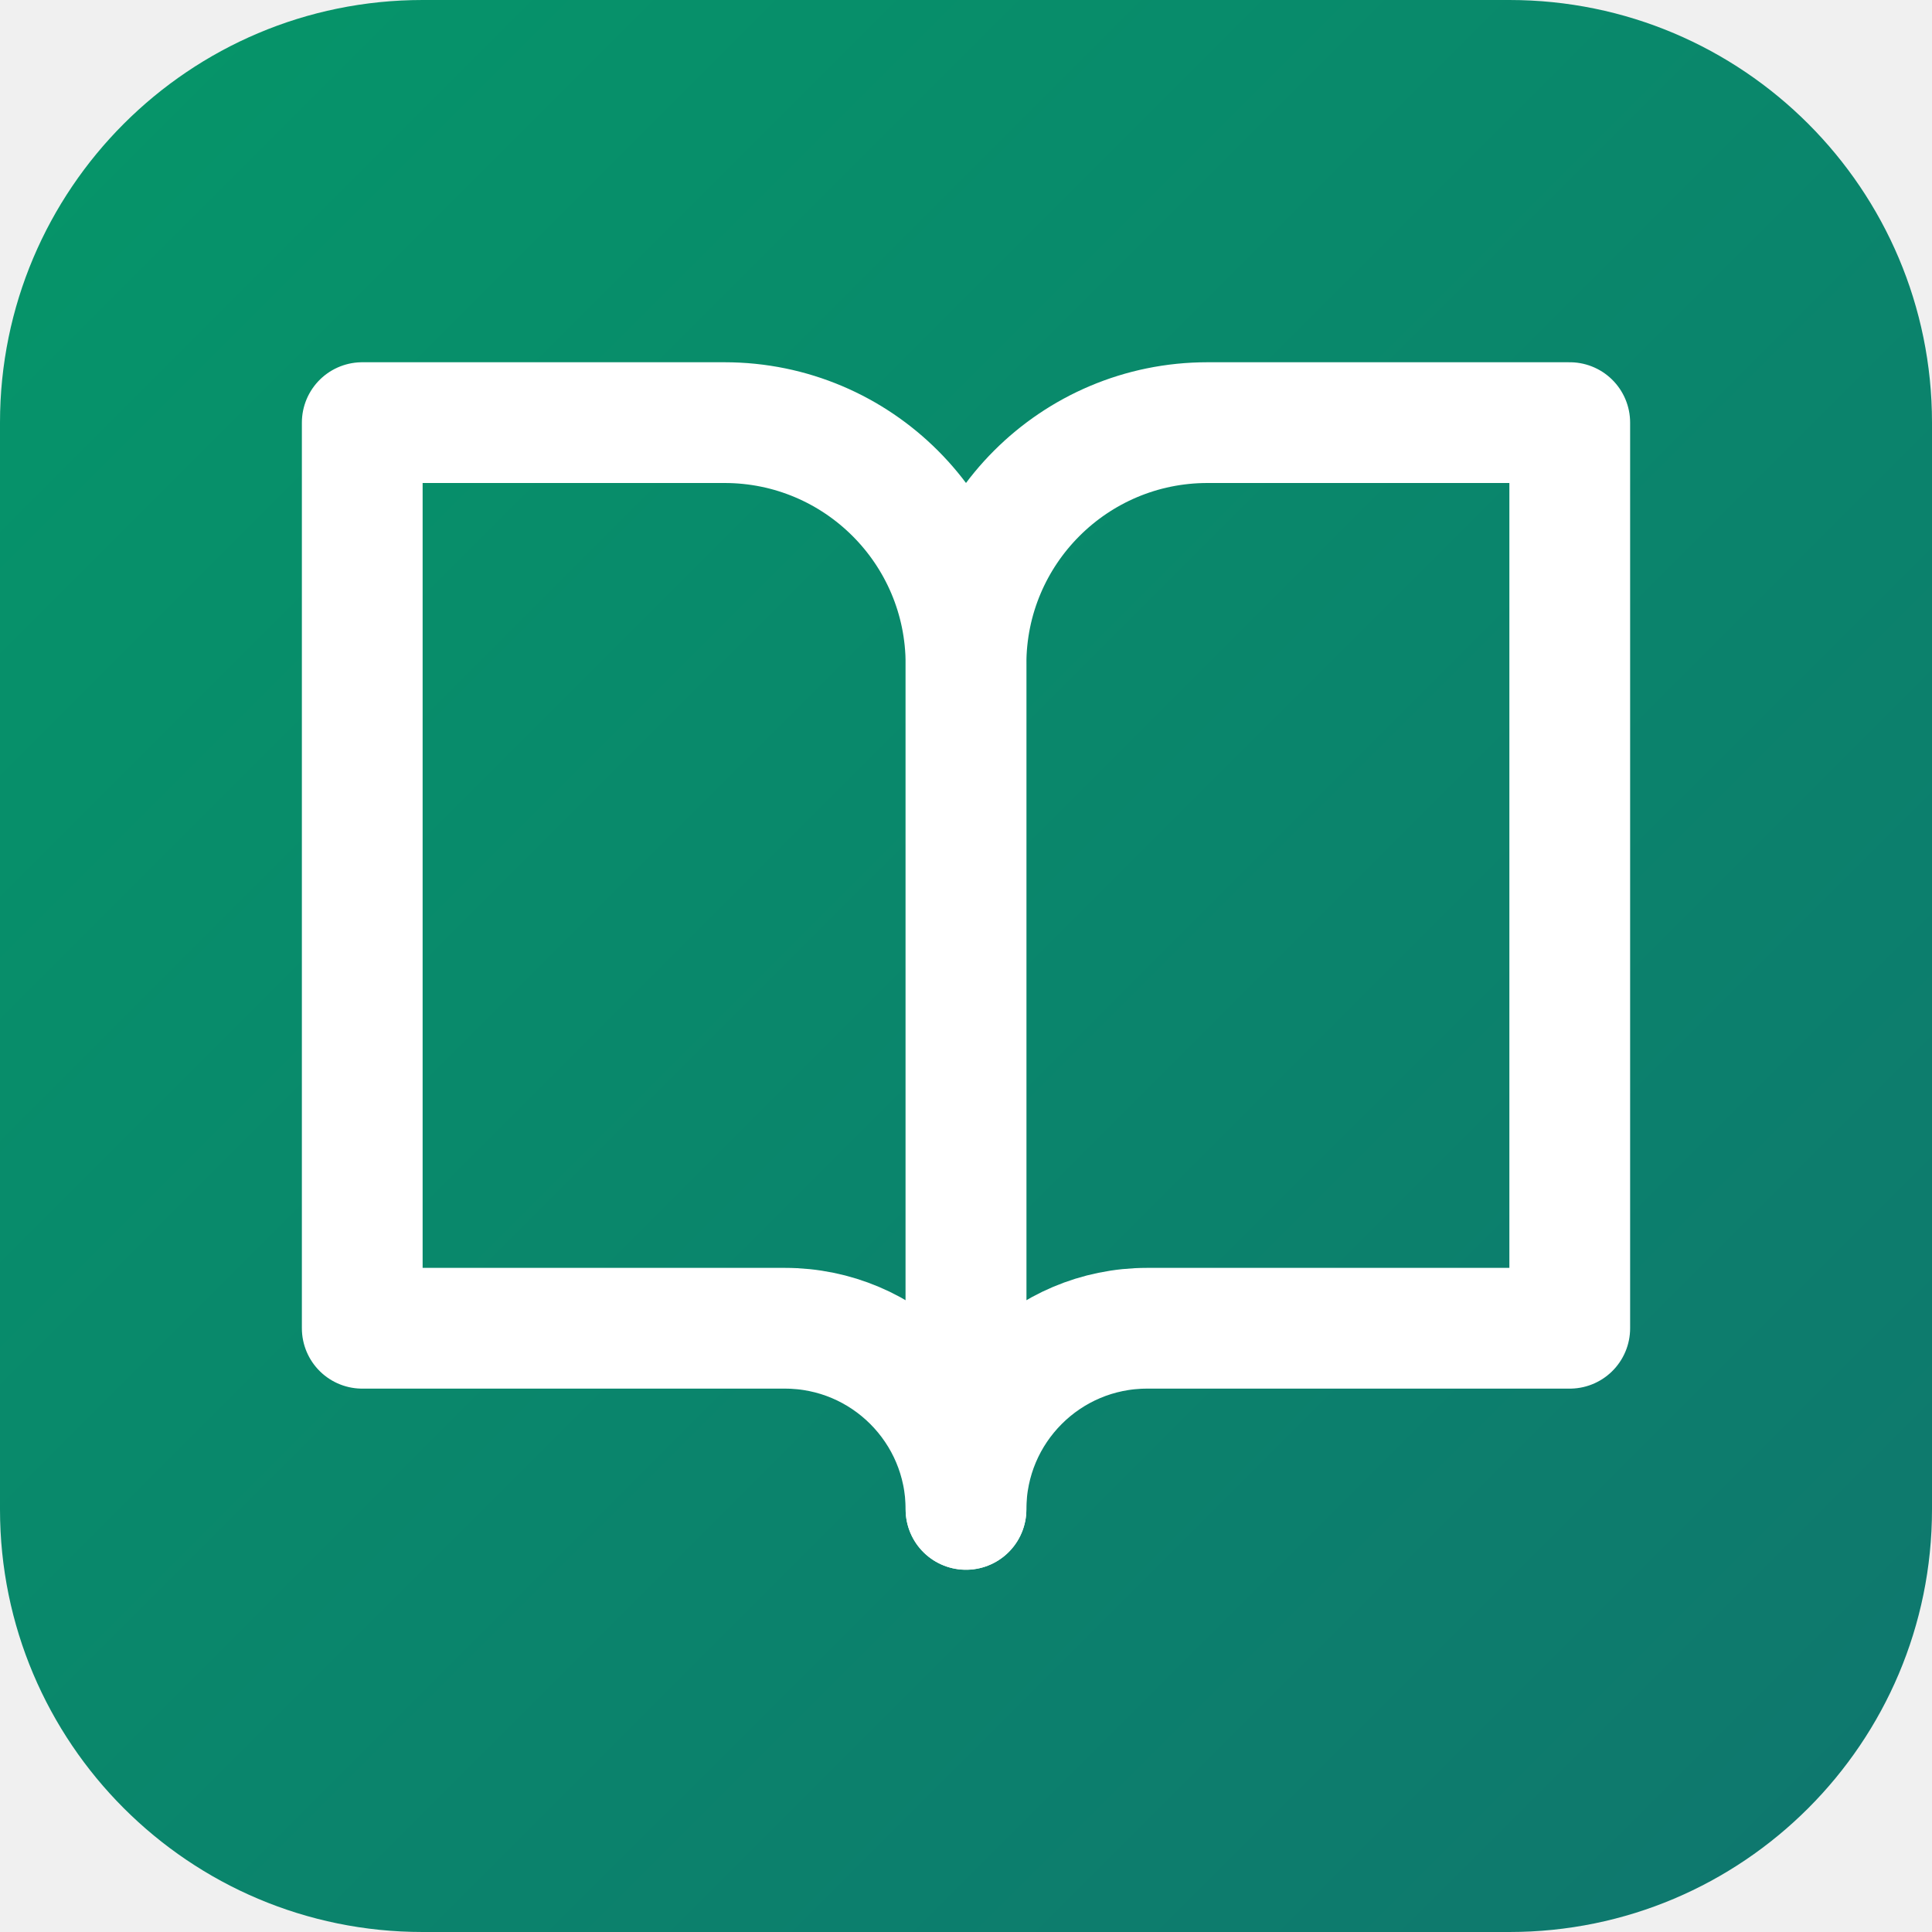
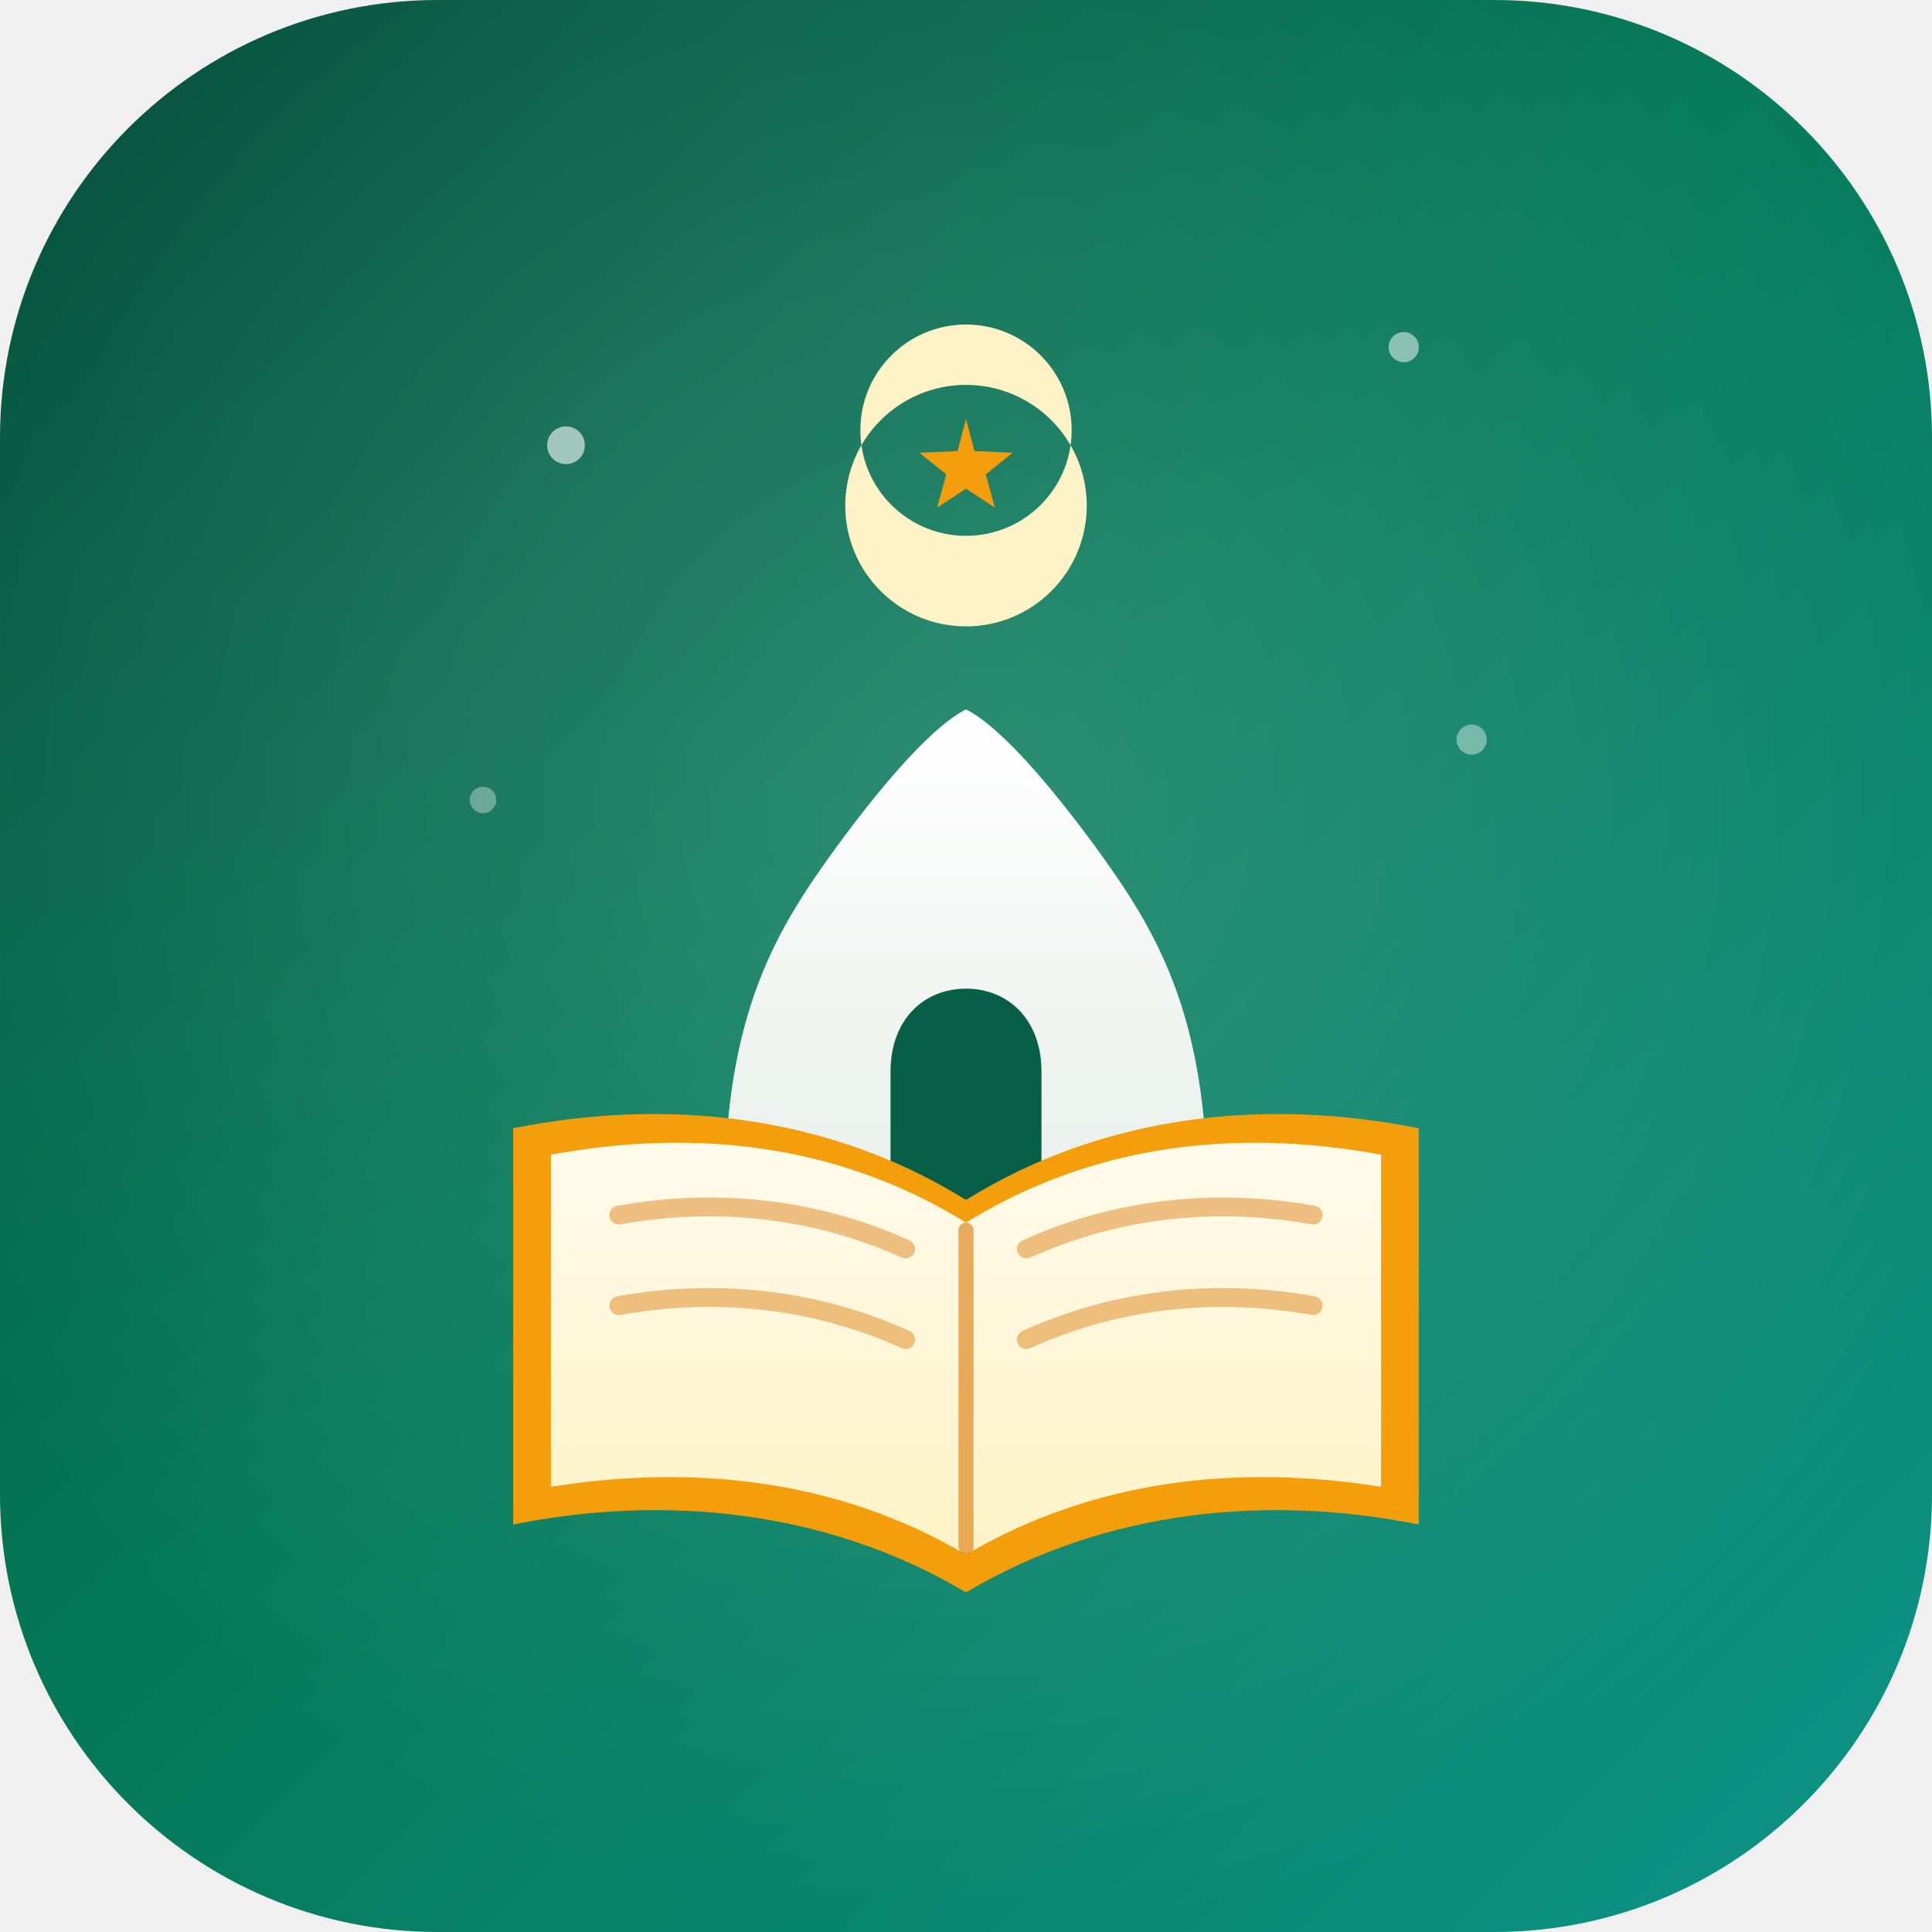
- <svg xmlns="http://www.w3.org/2000/svg" viewBox="0 0 64 64">
+ <svg xmlns="http://www.w3.org/2000/svg" viewBox="0 0 512 512">
  <defs>
-     <linearGradient id="g" x1="0" y1="0" x2="1" y2="1">
-       <stop offset="0" stop-color="#059669" />
-       <stop offset="1" stop-color="#0f766e" />
+     <linearGradient id="bg" x1="0" y1="0" x2="1" y2="1">
+       <stop offset="0" stop-color="#064E3B" />
+       <stop offset="0.45" stop-color="#047857" />
+       <stop offset="1" stop-color="#0D9488" />
+     </linearGradient>
+     <radialGradient id="glow" cx="0.5" cy="0.42" r="0.58">
+       <stop offset="0" stop-color="#FFFFFF" stop-opacity="0.16" />
+       <stop offset="1" stop-color="#FFFFFF" stop-opacity="0" />
+     </radialGradient>
+     <linearGradient id="dome" x1="0" y1="0" x2="0" y2="1">
+       <stop offset="0" stop-color="#FFFFFF" />
+       <stop offset="1" stop-color="#E8EFEA" />
+     </linearGradient>
+     <linearGradient id="page" x1="0" y1="0" x2="0" y2="1">
+       <stop offset="0" stop-color="#FFFBEB" />
+       <stop offset="1" stop-color="#FEF3C7" />
    </linearGradient>
  </defs>
-   <rect width="64" height="64" rx="14" fill="url(#g)" />
-   <g transform="translate(8,8) scale(2)" fill="none" stroke="#ffffff" stroke-width="2" stroke-linecap="round" stroke-linejoin="round">
-     <path d="M2 3h6a4 4 0 0 1 4 4v14a3 3 0 0 0-3-3H2z" />
-     <path d="M22 3h-6a4 4 0 0 0-4 4v14a3 3 0 0 1 3-3h7z" />
-   </g>
+   <rect width="512" height="512" rx="116" fill="url(#bg)" />
+   <rect width="512" height="512" rx="116" fill="url(#glow)" />
+   <circle cx="150" cy="118" r="5" fill="#FFFFFF" opacity="0.6" />
+   <circle cx="372" cy="92" r="4" fill="#FFFFFF" opacity="0.5" />
+   <circle cx="390" cy="196" r="4" fill="#FFFFFF" opacity="0.4" />
+   <circle cx="128" cy="212" r="3.5" fill="#FFFFFF" opacity="0.35" />
+   <path fill="#FEF3C7" fill-rule="evenodd" d="M256,102 a32,32 0 1,0 0,64 a32,32 0 1,0 0,-64 Z            M256,86 a28,28 0 1,0 0,56 a28,28 0 1,0 0,-56 Z" />
+   <path fill="#F59E0B" d="M256,111 L258.23,119.55 L268.36,119.98 L261.23,125.70 L263.64,134.52            L256,129.5 L248.36,134.52 L250.77,125.70 L243.64,119.98 L253.77,119.55 Z" />
+   <path fill="url(#dome)" d="M192,318 C192,268 206,246 222,224 C236,205 248,192 256,188            C264,192 276,205 290,224 C306,246 320,268 320,318 Z" />
+   <path fill="#065F46" d="M236,318 L236,284 C236,270 245,262 256,262 C267,262 276,270 276,284 L276,318 Z" />
+   <path fill="#F59E0B" d="M256,318 C219,295 176,291 136,299 L136,404 C176,396 219,400 256,422            C293,400 336,396 376,404 L376,299 C336,291 293,295 256,318 Z" />
+   <path fill="url(#page)" d="M256,324 C222,303 184,299 146,306 L146,394 C184,388 222,392 256,412 Z" />
+   <path fill="url(#page)" d="M256,324 C290,303 328,299 366,306 L366,394 C328,388 290,392 256,412 Z" />
+   <path d="M256,326 L256,410" stroke="#D97706" stroke-width="4" opacity="0.6" stroke-linecap="round" fill="none" />
+   <path d="M164,322 C192,317 218,321 240,331" stroke="#D97706" stroke-width="5" opacity="0.45" stroke-linecap="round" fill="none" />
+   <path d="M164,346 C192,341 218,345 240,355" stroke="#D97706" stroke-width="5" opacity="0.45" stroke-linecap="round" fill="none" />
+   <path d="M348,322 C320,317 294,321 272,331" stroke="#D97706" stroke-width="5" opacity="0.45" stroke-linecap="round" fill="none" />
+   <path d="M348,346 C320,341 294,345 272,355" stroke="#D97706" stroke-width="5" opacity="0.45" stroke-linecap="round" fill="none" />
</svg>
